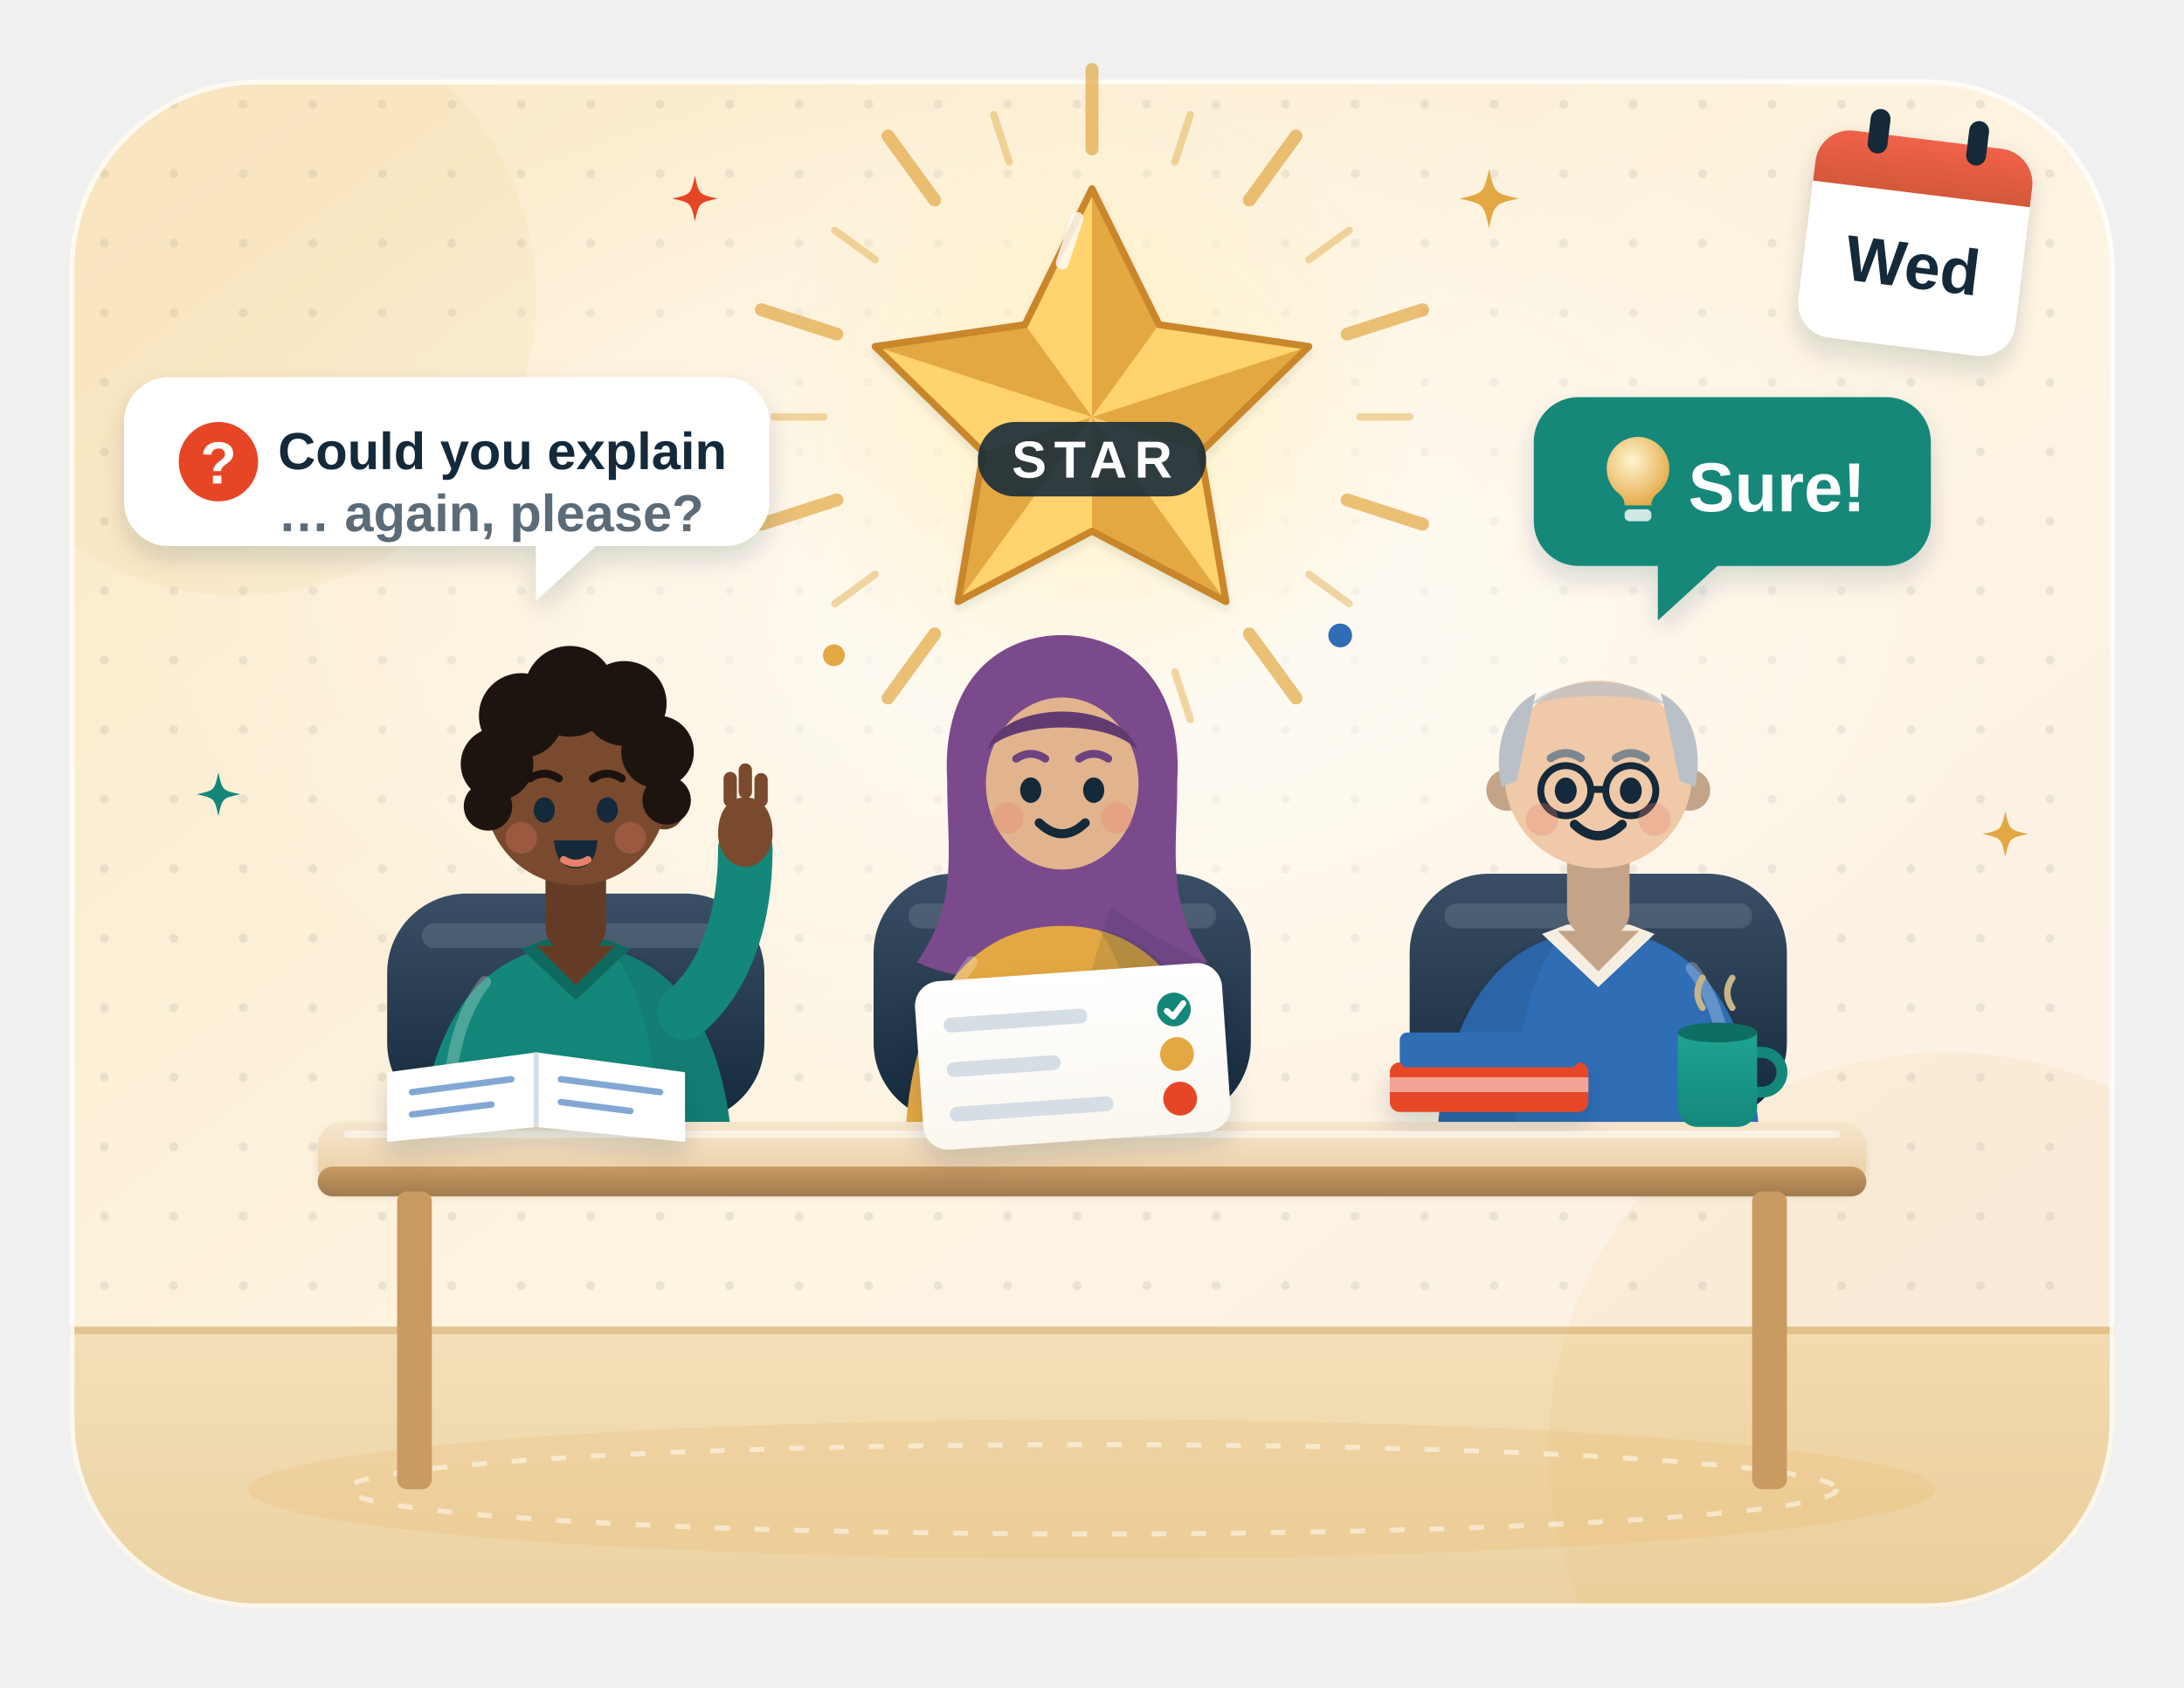
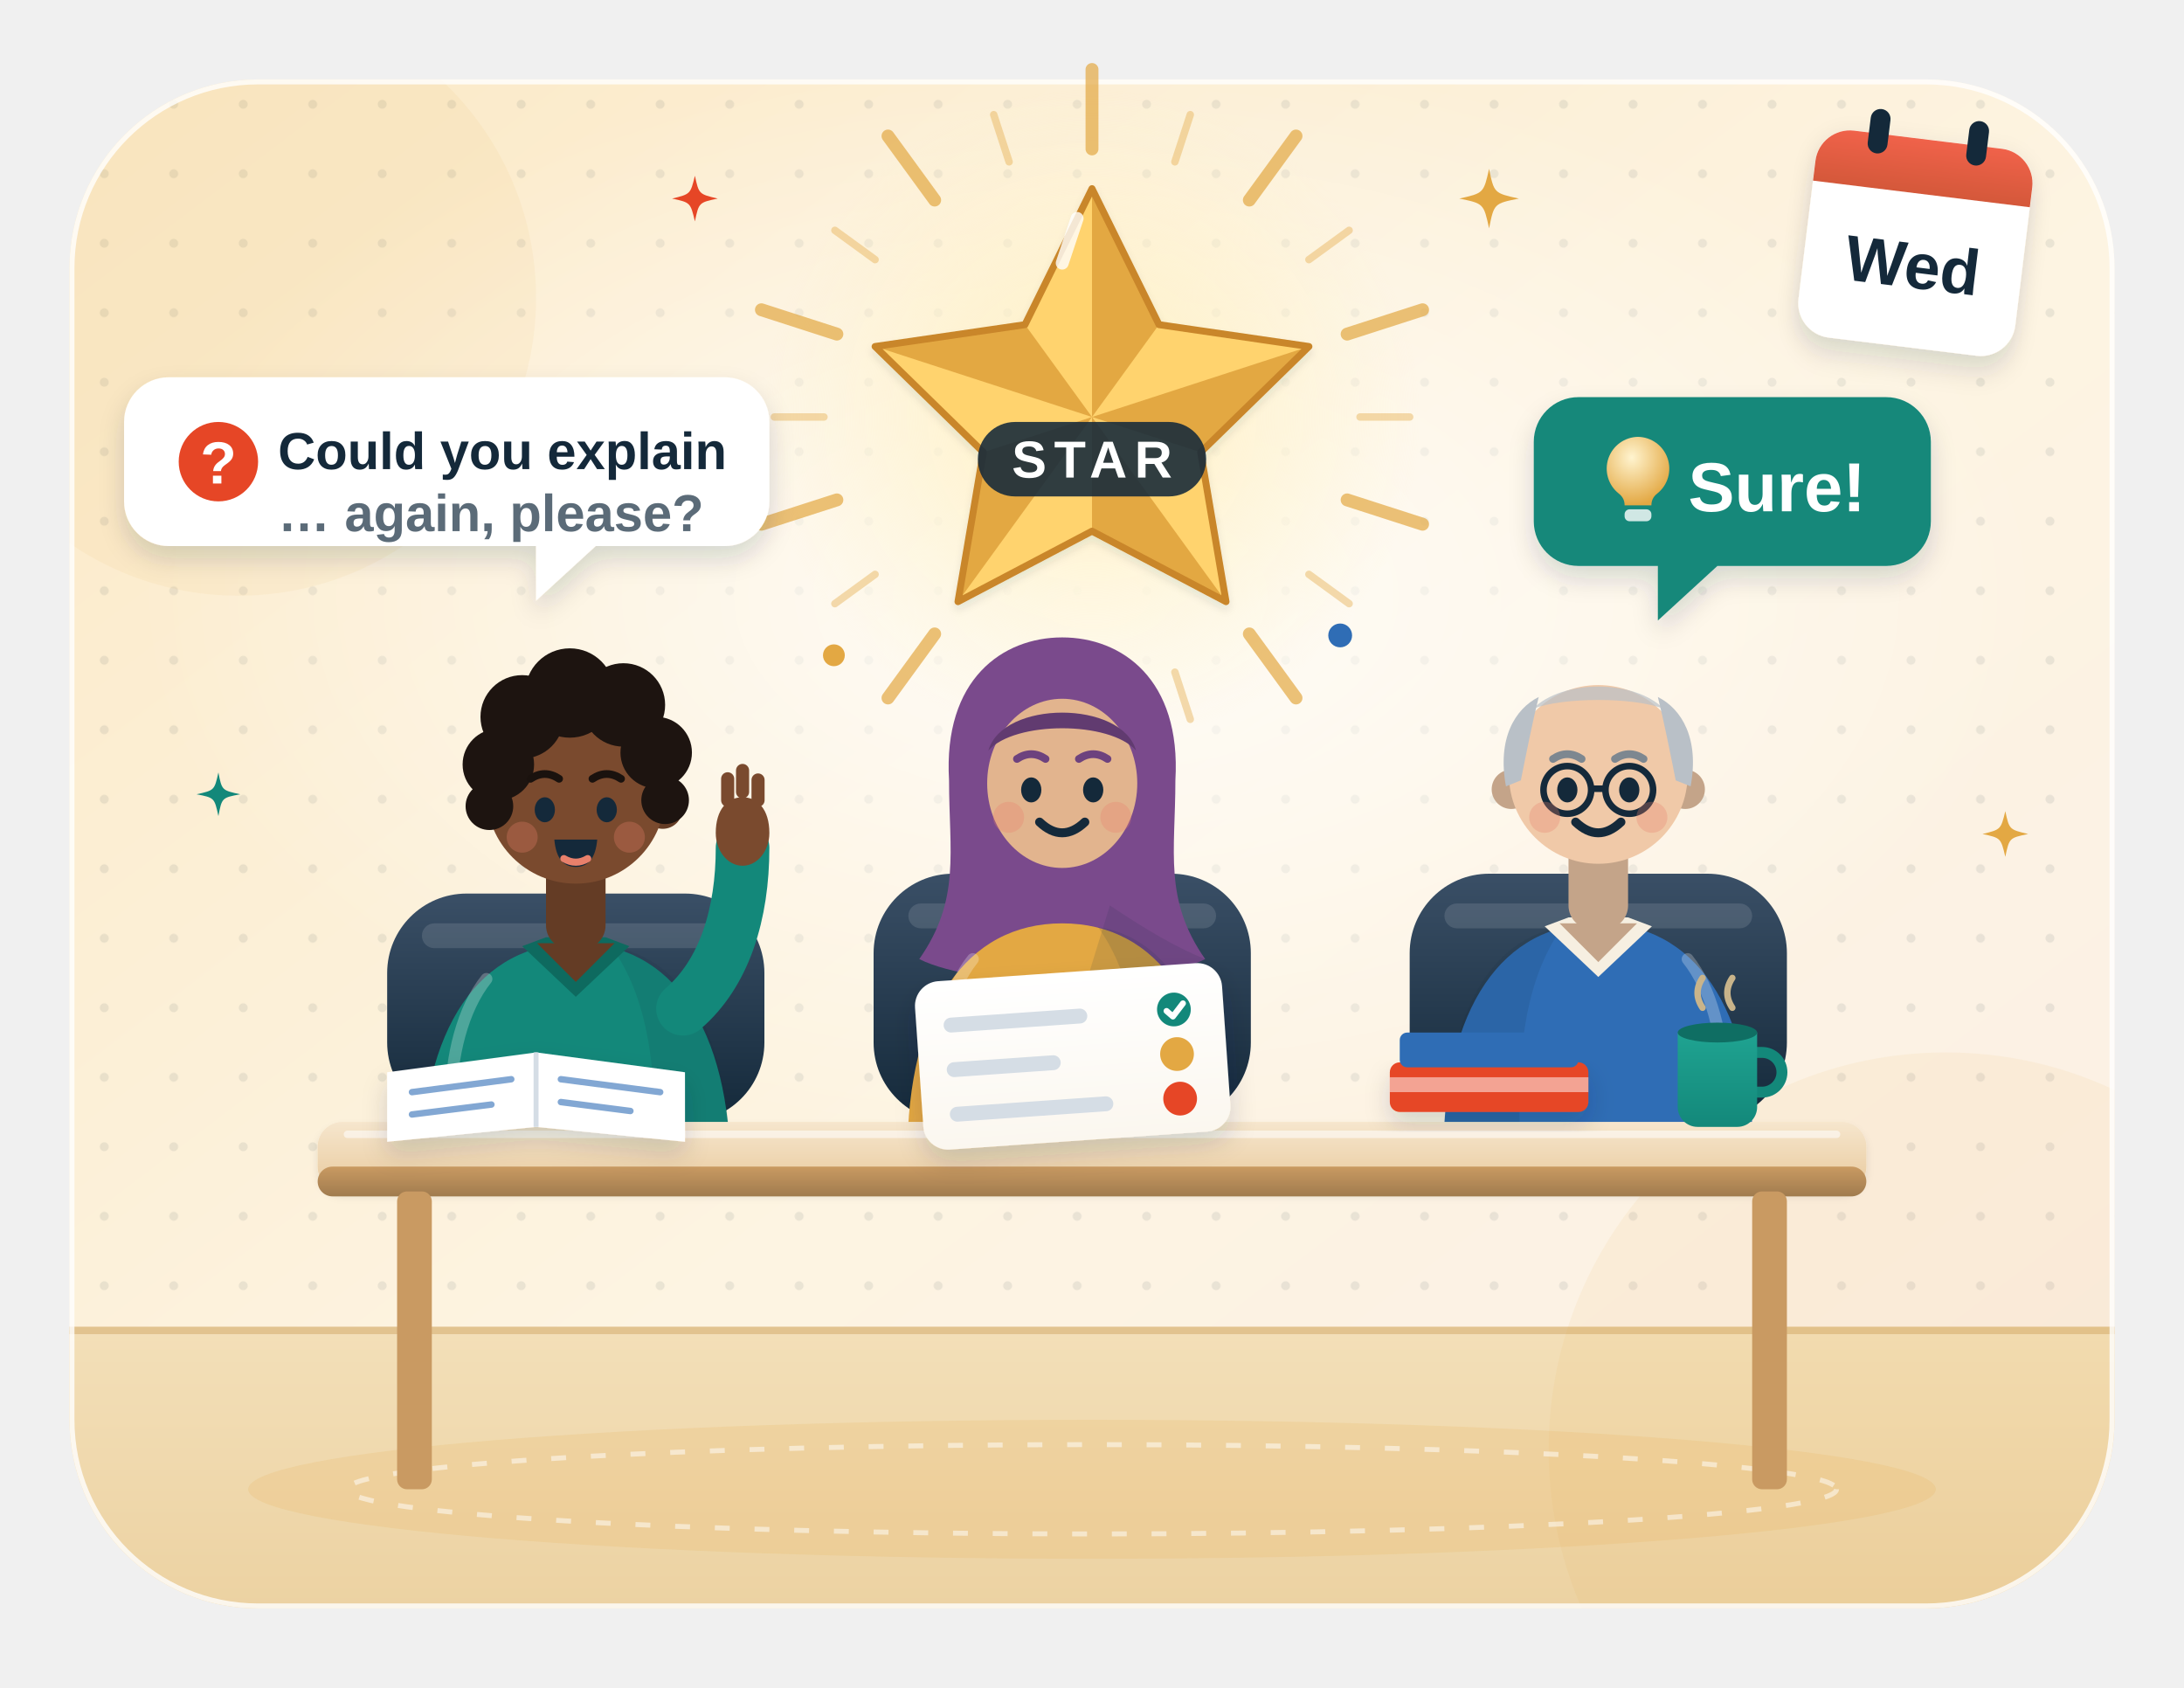
<svg xmlns="http://www.w3.org/2000/svg" viewBox="0 0 440 340" fill="none" role="img" aria-label="A STAR moment on a Wednesday: under a big shining gold star, a student raises his hand and asks the teacher “Could you explain … again?”; the teacher answers “Sure!” with an idea, while another student holds a card of learning needs marked confident, getting there and need help">
  <style>
.sst-tw { animation: sst-tw 3.2s ease-in-out infinite; transform-box: fill-box; transform-origin: center; }
@keyframes sst-tw { 0%, 100% { opacity: .35; transform: scale(.6); } 50% { opacity: 1; transform: scale(1); } }
.sst-fl { animation: sst-fl 6s ease-in-out infinite; } .sst-fb { animation: sst-fl 6.5s ease-in-out -3s infinite; }
@keyframes sst-fl { 50% { transform: translateY(-3px); } }
.sst-bl { animation: sst-bl 4.6s infinite; transform-box: fill-box; transform-origin: center; }
@keyframes sst-bl { 0%, 93%, 100% { transform: scaleY(1); } 96% { transform: scaleY(.1); } }
.sst-rays { animation: sst-spin 40s linear infinite; transform-origin: 220px 84px; }
@keyframes sst-spin { to { transform: rotate(360deg); } }
.sst-pulse { animation: sst-pu 3.4s ease-in-out infinite; transform-box: fill-box; transform-origin: center; }
@keyframes sst-pu { 50% { opacity: .5; transform: scale(.9); } }
.sst-hand { animation: sst-hand 2.6s ease-in-out infinite; transform-box: fill-box; transform-origin: 10% 100%; }
@keyframes sst-hand { 0%, 100% { transform: rotate(0); } 50% { transform: rotate(-7deg); } }
.sst-steam { animation: sst-st 3s ease-in-out infinite; }
@keyframes sst-st { 0% { opacity: 0; transform: translateY(3px); } 40% { opacity: .7; } 100% { opacity: 0; transform: translateY(-7px); } }
@media (prefers-reduced-motion: reduce) { * { animation: none !important; } }
</style>
  <defs>
    <linearGradient id="sst-bg" x1="0" y1="0" x2="1" y2="1">
      <stop offset="0" stop-color="#fbe9c6" />
      <stop offset=".55" stop-color="#fdf4e2" />
      <stop offset="1" stop-color="#fbefe6" />
    </linearGradient>
    <pattern id="sst-dots" width="14" height="14" patternUnits="userSpaceOnUse">
      <circle cx="7" cy="7" r=".9" fill="#14293a" fill-opacity=".08" />
    </pattern>
    <radialGradient id="sst-glow" cx=".5" cy=".5" r=".5">
      <stop offset="0" stop-color="#fff" stop-opacity=".8" />
      <stop offset="1" stop-color="#fff" stop-opacity="0" />
    </radialGradient>
    <filter id="sst-sh" x="-25%" y="-25%" width="150%" height="160%">
      <feDropShadow dx="0" dy="6" stdDeviation="6" flood-color="#14293a" flood-opacity=".16" />
      <feDropShadow dx="0" dy="1" stdDeviation=".8" flood-color="#14293a" flood-opacity=".1" />
    </filter>
    <filter id="sst-sh2" x="-30%" y="-30%" width="160%" height="170%">
      <feDropShadow dx="0" dy="2.5" stdDeviation="2.5" flood-color="#14293a" flood-opacity=".16" />
    </filter>
-     <filter id="sst-blur" x="-20%" y="-200%" width="140%" height="500%">
-       <feGaussianBlur stdDeviation="6" />
-     </filter>
    <linearGradient id="sst-paper" x1="0" y1="0" x2="0" y2="1">
      <stop offset="0" stop-color="#fff" />
      <stop offset="1" stop-color="#fbf7ef" />
-     </linearGradient>
-     <linearGradient id="sst-shine" x1="0" y1="0" x2="0" y2="1">
-       <stop offset="0" stop-color="#fff" stop-opacity=".55" />
-       <stop offset="1" stop-color="#fff" stop-opacity="0" />
    </linearGradient>
    <clipPath id="sst-clip">
      <rect x="14" y="16" width="412" height="308" rx="38" />
    </clipPath>
    <linearGradient id="sst-floor" x1="0" y1="0" x2="0" y2="1">
      <stop offset="0" stop-color="#f3dfb8" />
      <stop offset="1" stop-color="#ecd2a2" />
    </linearGradient>
    <linearGradient id="sst-ttop" x1="0" y1="0" x2="0" y2="1">
      <stop offset="0" stop-color="#f6e6cd" />
      <stop offset="1" stop-color="#e8c99c" />
    </linearGradient>
    <linearGradient id="sst-tedge" x1="0" y1="0" x2="0" y2="1">
      <stop offset="0" stop-color="#c99a62" />
      <stop offset="1" stop-color="#a07b4e" />
    </linearGradient>
    <radialGradient id="sst-halo" cx="0.5" cy="0.5" r="0.5">
      <stop offset="0" stop-color="#fff1c4" />
      <stop offset="1" stop-color="#fff1c400" />
    </radialGradient>
-     <radialGradient id="sst-bulb" cx="0.4" cy="0.35" r="0.7">
+     <radialGradient id="sst-bulb" cx="0.4" cy="0.3" r="0.7">
      <stop offset="0" stop-color="#fff4cf" />
      <stop offset="1" stop-color="#e3a843" />
    </radialGradient>
    <linearGradient id="sst-cal" x1="0" y1="0" x2="0" y2="1">
      <stop offset="0" stop-color="#f0624a" />
      <stop offset="1" stop-color="#d4583a" />
    </linearGradient>
    <linearGradient id="sst-lap" x1="0" y1="0" x2="1" y2="1">
      <stop offset="0" stop-color="#eef1f4" />
      <stop offset="1" stop-color="#b9c3cb" />
    </linearGradient>
    <linearGradient id="sst-mug" x1="0" y1="0" x2="0" y2="1">
      <stop offset="0" stop-color="#1fa391" />
      <stop offset="1" stop-color="#13887a" />
    </linearGradient>
    <linearGradient id="sst-chair" x1="0" y1="0" x2="0" y2="1">
      <stop offset="0" stop-color="#3a4f66" />
      <stop offset="1" stop-color="#14293a" />
    </linearGradient>
  </defs>
  <rect x="14" y="16" width="412" height="308" rx="38" fill="url(#sst-bg)" />
  <g clip-path="url(#sst-clip)">
    <rect x="14" y="16" width="412" height="308" fill="url(#sst-dots)" />
    <rect x="14" y="268" width="412" height="56" fill="url(#sst-floor)" />
    <path d="M14 268H426" stroke="#e2c38f" stroke-width="1.5" />
    <ellipse cx="220" cy="120" rx="190" ry="110" fill="url(#sst-glow)" />
    <circle cx="392" cy="292" r="80" fill="#e3a843" opacity=".08" />
    <circle cx="48" cy="60" r="60" fill="#e3a843" opacity=".07" />
  </g>
  <rect x="14.5" y="16.5" width="411" height="307" rx="37.5" stroke="#fff" stroke-opacity=".8" />
  <circle class="sst-pulse" cx="220" cy="84" r="66" fill="url(#sst-halo)" />
  <g class="sst-rays">
    <path d="M220.0 30.0L220.0 14.0" stroke="#e3a843" stroke-width="2.6" stroke-linecap="round" opacity="0.7" />
-     <path d="M236.7 32.6L239.8 23.1" stroke="#e3a843" stroke-width="1.5" stroke-linecap="round" opacity="0.45" />
+     <path d="M236.7 32.6L239.8 23.1" stroke="#e3a843" stroke-width="1.5" stroke-linecap="round" opacity="0.4" />
    <path d="M251.7 40.3L261.1 27.4" stroke="#e3a843" stroke-width="2.6" stroke-linecap="round" opacity="0.7" />
-     <path d="M263.7 52.3L271.8 46.4" stroke="#e3a843" stroke-width="1.5" stroke-linecap="round" opacity="0.45" />
+     <path d="M263.7 52.3L271.8 46.4" stroke="#e3a843" stroke-width="1.5" stroke-linecap="round" opacity="0.4" />
    <path d="M271.4 67.3L286.6 62.4" stroke="#e3a843" stroke-width="2.6" stroke-linecap="round" opacity="0.7" />
-     <path d="M274.0 84.0L284.0 84.0" stroke="#e3a843" stroke-width="1.5" stroke-linecap="round" opacity="0.45" />
+     <path d="M274.0 84.0L284.0 84.0" stroke="#e3a843" stroke-width="1.5" stroke-linecap="round" opacity="0.4" />
    <path d="M271.4 100.7L286.6 105.6" stroke="#e3a843" stroke-width="2.6" stroke-linecap="round" opacity="0.7" />
-     <path d="M263.7 115.7L271.8 121.6" stroke="#e3a843" stroke-width="1.5" stroke-linecap="round" opacity="0.45" />
+     <path d="M263.7 115.7L271.8 121.6" stroke="#e3a843" stroke-width="1.5" stroke-linecap="round" opacity="0.4" />
    <path d="M251.7 127.7L261.1 140.6" stroke="#e3a843" stroke-width="2.6" stroke-linecap="round" opacity="0.7" />
-     <path d="M236.7 135.4L239.8 144.9" stroke="#e3a843" stroke-width="1.5" stroke-linecap="round" opacity="0.45" />
+     <path d="M236.7 135.4L239.8 144.9" stroke="#e3a843" stroke-width="1.5" stroke-linecap="round" opacity="0.4" />
    <path d="M220.0 138.0L220.0 154.0" stroke="#e3a843" stroke-width="2.6" stroke-linecap="round" opacity="0.7" />
-     <path d="M203.3 135.4L200.2 144.9" stroke="#e3a843" stroke-width="1.5" stroke-linecap="round" opacity="0.45" />
+     <path d="M203.3 135.4L200.2 144.9" stroke="#e3a843" stroke-width="1.5" stroke-linecap="round" opacity="0.4" />
    <path d="M188.3 127.7L178.9 140.6" stroke="#e3a843" stroke-width="2.6" stroke-linecap="round" opacity="0.7" />
-     <path d="M176.3 115.7L168.2 121.6" stroke="#e3a843" stroke-width="1.5" stroke-linecap="round" opacity="0.45" />
+     <path d="M176.3 115.7L168.2 121.6" stroke="#e3a843" stroke-width="1.5" stroke-linecap="round" opacity="0.4" />
    <path d="M168.6 100.7L153.4 105.6" stroke="#e3a843" stroke-width="2.6" stroke-linecap="round" opacity="0.7" />
-     <path d="M166.0 84.0L156.0 84.0" stroke="#e3a843" stroke-width="1.5" stroke-linecap="round" opacity="0.45" />
+     <path d="M166.0 84.0L156.0 84.0" stroke="#e3a843" stroke-width="1.5" stroke-linecap="round" opacity="0.4" />
    <path d="M168.6 67.3L153.4 62.4" stroke="#e3a843" stroke-width="2.6" stroke-linecap="round" opacity="0.7" />
-     <path d="M176.3 52.3L168.2 46.4" stroke="#e3a843" stroke-width="1.5" stroke-linecap="round" opacity="0.45" />
+     <path d="M176.3 52.3L168.2 46.4" stroke="#e3a843" stroke-width="1.5" stroke-linecap="round" opacity="0.4" />
    <path d="M188.3 40.3L178.9 27.4" stroke="#e3a843" stroke-width="2.6" stroke-linecap="round" opacity="0.7" />
-     <path d="M203.3 32.6L200.2 23.1" stroke="#e3a843" stroke-width="1.5" stroke-linecap="round" opacity="0.45" />
+     <path d="M203.3 32.6L200.2 23.1" stroke="#e3a843" stroke-width="1.5" stroke-linecap="round" opacity="0.4" />
  </g>
  <g class="sst-fl">
    <g filter="url(#sst-sh)">
      <path d="M220.0 38.0L233.5 65.4L263.7 69.8L241.9 91.1L247.0 121.2L220.0 107.0L193.0 121.2L198.1 91.1L176.3 69.8L206.5 65.4z" fill="#e3a843" />
      <path d="M220.0 84.0L206.5 65.4L220.0 38.0z" fill="#ffd36e" />
      <path d="M220.0 84.0L233.5 65.4L263.7 69.8z" fill="#ffd36e" />
      <path d="M220.0 84.0L241.9 91.1L247.0 121.2z" fill="#ffd36e" />
      <path d="M220.0 84.0L220.0 107.0L193.0 121.2z" fill="#ffd36e" />
      <path d="M220.0 84.0L198.1 91.1L176.3 69.8z" fill="#ffd36e" />
      <path d="M220.0 38.0L233.5 65.4L263.7 69.8L241.9 91.1L247.0 121.2L220.0 107.0L193.0 121.2L198.1 91.1L176.3 69.8L206.5 65.4z" stroke="#c9862a" stroke-width="1.4" stroke-linejoin="round" />
    </g>
    <path d="M214 53l3-9" stroke="#fff" stroke-width="2.6" stroke-linecap="round" opacity=".8" />
    <rect x="197" y="85" width="46" height="15" rx="7.5" fill="#14293a" opacity=".88" />
    <text x="220" y="96.2" text-anchor="middle" font-family="'Helvetica Neue', Arial, sans-serif" font-size="10.5" font-weight="800" fill="#fff" letter-spacing="1.5">STAR</text>
  </g>
  <ellipse cx="220" cy="300" rx="170" ry="14" fill="#e3a843" opacity=".16" />
  <ellipse cx="220" cy="300" rx="150" ry="9" stroke="#fff" stroke-opacity=".5" stroke-dasharray="3 5" />
  <rect x="78" y="180" width="76" height="46" rx="16" fill="url(#sst-chair)" />
  <rect x="85" y="186" width="62" height="5" rx="2.5" fill="#fff" opacity=".12" />
  <rect x="176" y="176" width="76" height="50" rx="16" fill="url(#sst-chair)" />
  <rect x="183" y="182" width="62" height="5" rx="2.5" fill="#fff" opacity=".12" />
  <rect x="284" y="176" width="76" height="50" rx="16" fill="url(#sst-chair)" />
  <rect x="291" y="182" width="62" height="5" rx="2.5" fill="#fff" opacity=".12" />
-   <g transform="translate(116 160) scale(1.22 1.22)">
+   <g transform="translate(116 160) scale(1.2 1.2)">
    <path d="M-26 64C-26 39-16 25 0 25C16 25 26 39 26 64z" fill="#13887a" />
    <path d="M6 25.6C18 27.5 26 40 26 64H13C14 46 12 34 6 25.6z" fill="#14293a" opacity=".12" />
    <path d="M-15 31C-19 36-21 44-21 52" stroke="#fff" stroke-opacity=".25" stroke-width="2" stroke-linecap="round" />
    <path d="M-9 25.5L0 34L9 25.5L5 24H-5z" fill="#0e6a5f" />
    <rect x="-5" y="9" width="10" height="17" rx="4" fill="#643c25" />
    <path d="M-6.5 25L0 31.5L6.5 25z" fill="#643c25" />
    <circle cx="-14.6" cy="2.5" r="3.3" fill="#643c25" />
    <circle cx="14.6" cy="2.5" r="3.3" fill="#643c25" />
    <circle r="15" fill="#7a4a2e" />
    <circle cx="-13" cy="-5" r="6" fill="#1d1410" />
    <circle cx="-9" cy="-13" r="7" fill="#1d1410" />
    <circle cx="-1" cy="-17" r="7.5" fill="#1d1410" />
    <circle cx="8" cy="-15" r="7" fill="#1d1410" />
    <circle cx="13.5" cy="-7" r="6" fill="#1d1410" />
    <circle cx="-14.5" cy="2" r="4" fill="#1d1410" />
    <circle cx="15" cy="1" r="4" fill="#1d1410" />
    <g class="sst-bl">
-       <ellipse cx="-5.2" cy="2.6" rx="1.75" ry="2.1" fill="#14293a" />
-       <ellipse cx="5.2" cy="2.6" rx="1.75" ry="2.1" fill="#14293a" />
+       <ellipse cx="-5.2" cy="2.6" rx="1.7" ry="2.1" fill="#14293a" />
+       <ellipse cx="5.2" cy="2.6" rx="1.7" ry="2.1" fill="#14293a" />
    </g>
    <path d="M-7.6-2.6q2.4-1.6 4.8 0M2.8-2.6q2.4-1.6 4.8 0" stroke="#1a120e" stroke-width="1.3" stroke-linecap="round" />
    <circle cx="-9" cy="7.2" r="2.6" fill="#e8806b" opacity=".3" />
    <circle cx="9" cy="7.2" r="2.6" fill="#e8806b" opacity=".3" />
    <path d="M-3.6 7.6h7.2q-.4 4.6-3.6 4.6t-3.6-4.6z" fill="#14293a" />
    <path d="M-2 10.8q2 1.2 4 0" stroke="#e8806b" stroke-width="1.2" stroke-linecap="round" />
  </g>
-   <g transform="translate(214 156) scale(1.22 1.22)">
+   <g transform="translate(214 156) scale(1.2 1.2)">
    <path d="M-19 1C-20-16-10-23 0-23C10-23 20-16 19 1C19 13 17 21 24 31C14 36-14 36-24 31C-17 21-19 13-19 1z" fill="#7a4a8c" />
    <path d="M-26 64C-26 39-16 25 0 25C16 25 26 39 26 64z" fill="#e3a843" />
    <path d="M6 25.6C18 27.5 26 40 26 64H13C14 46 12 34 6 25.6z" fill="#14293a" opacity=".12" />
    <path d="M-15 31C-19 36-21 44-21 52" stroke="#fff" stroke-opacity=".25" stroke-width="2" stroke-linecap="round" />
    <path d="M8 22C14 26 19 29 24 31C18 34 10 35 4 35z" fill="#14293a" opacity=".12" />
    <ellipse cy="1.5" rx="12.6" ry="14.2" fill="#e2b48e" />
    <path d="M-12.4-4C-10-12.5 10-12.5 12.4-4C8-9-8-9-12.4-4z" fill="#613b70" />
    <g class="sst-bl" style="animation-delay:-1.4s">
-       <ellipse cx="-5.2" cy="2.6" rx="1.75" ry="2.1" fill="#14293a" />
-       <ellipse cx="5.2" cy="2.6" rx="1.75" ry="2.1" fill="#14293a" />
+       <ellipse cx="-5.2" cy="2.6" rx="1.7" ry="2.1" fill="#14293a" />
+       <ellipse cx="5.2" cy="2.6" rx="1.7" ry="2.1" fill="#14293a" />
    </g>
    <path d="M-7.6-2.6q2.4-1.6 4.8 0M2.8-2.6q2.4-1.6 4.8 0" stroke="#6d427e" stroke-width="1.3" stroke-linecap="round" />
    <circle cx="-9" cy="7.2" r="2.6" fill="#e8806b" opacity=".3" />
    <circle cx="9" cy="7.2" r="2.6" fill="#e8806b" opacity=".3" />
    <path d="M-3.8 8q3.8 3.6 7.6 0" stroke="#14293a" stroke-width="1.5" stroke-linecap="round" />
  </g>
  <g class="sst-hand">
-     <g transform="translate(116 160) scale(1.22)">
+     <g transform="translate(116 160) scale(1.2)">
      <path d="M18 36C25 30 28 20 28 9" stroke="#13887a" stroke-width="9" stroke-linecap="round" />
      <path d="M23.5 6.5c0-4 2-6 4.5-6s4.5 2 4.5 6c0 3-2 5.5-4.5 5.5s-4.5-2.5-4.5-5.5z" fill="#7a4a2e" />
      <path d="M25.5 1V-2.6M28-.4V-4M30.6 1V-2.4" stroke="#7a4a2e" stroke-width="2.2" stroke-linecap="round" />
    </g>
  </g>
-   <g transform="translate(322 156) scale(-1.26 1.26)">
+   <g transform="translate(322 156) scale(-1.2 1.2)">
    <path d="M-26 64C-26 39-16 25 0 25C16 25 26 39 26 64z" fill="#2f6db5" />
    <path d="M6 25.6C18 27.5 26 40 26 64H13C14 46 12 34 6 25.6z" fill="#14293a" opacity=".12" />
    <path d="M-15 31C-19 36-21 44-21 52" stroke="#fff" stroke-opacity=".25" stroke-width="2" stroke-linecap="round" />
    <path d="M-9 25.5L0 34L9 25.5L5 24H-5z" fill="#f6efe1" />
    <rect x="-5" y="9" width="10" height="17" rx="4" fill="#c4a489" />
    <path d="M-6.5 25L0 31.5L6.5 25z" fill="#c4a489" />
    <circle cx="-14.6" cy="2.5" r="3.3" fill="#c4a489" />
    <circle cx="14.6" cy="2.5" r="3.3" fill="#c4a489" />
    <circle r="15" fill="#f0c9a8" />
    <path d="M-15.5 2C-17-6-14-11-10-13C-11-9-12-4-13 1zM15.5 2C17-6 14-11 10-13C11-9 12-4 13 1z" fill="#b9c0c7" />
    <path d="M-11-11C-6-16 6-16 11-11C6-13-6-13-11-11z" fill="#b9c0c7" opacity=".7" />
    <g class="sst-bl" style="animation-delay:-2.6s">
-       <ellipse cx="-5.2" cy="2.6" rx="1.75" ry="2.1" fill="#14293a" />
-       <ellipse cx="5.2" cy="2.6" rx="1.75" ry="2.1" fill="#14293a" />
+       <ellipse cx="-5.2" cy="2.6" rx="1.7" ry="2.1" fill="#14293a" />
+       <ellipse cx="5.2" cy="2.6" rx="1.7" ry="2.1" fill="#14293a" />
    </g>
    <path d="M-7.6-2.6q2.4-1.6 4.8 0M2.8-2.6q2.4-1.6 4.8 0" stroke="#7d8790" stroke-width="1.3" stroke-linecap="round" />
    <circle cx="-5.2" cy="2.6" r="4" stroke="#14293a" stroke-width="1.1" />
    <circle cx="5.2" cy="2.6" r="4" stroke="#14293a" stroke-width="1.1" />
    <path d="M-1.2 2.4h2.4" stroke="#14293a" stroke-width="1.1" />
    <circle cx="-9" cy="7.2" r="2.6" fill="#e8806b" opacity=".3" />
    <circle cx="9" cy="7.2" r="2.6" fill="#e8806b" opacity=".3" />
    <path d="M-3.8 8q3.8 3.6 7.6 0" stroke="#14293a" stroke-width="1.5" stroke-linecap="round" />
  </g>
  <g filter="url(#sst-sh)">
    <rect x="64" y="226" width="312" height="14" rx="5" fill="url(#sst-ttop)" />
  </g>
  <rect x="64" y="235" width="312" height="6" rx="3" fill="url(#sst-tedge)" />
  <path d="M70 228.5H370" stroke="#fff" stroke-opacity=".55" stroke-width="1.5" stroke-linecap="round" />
  <rect x="80" y="240" width="7" height="60" rx="2" fill="#c99a62" />
  <rect x="353" y="240" width="7" height="60" rx="2" fill="#c99a62" />
  <g transform="translate(184 198) rotate(-4)">
    <rect width="62" height="34" rx="5" fill="url(#sst-paper)" filter="url(#sst-sh2)" />
    <path d="M7 9h26" stroke="#d5dde5" stroke-width="3" stroke-linecap="round" />
    <circle cx="52" cy="9" r="3.4" fill="#13887a" />
    <path d="M7 18h20" stroke="#d5dde5" stroke-width="3" stroke-linecap="round" />
    <circle cx="52" cy="18" r="3.4" fill="#e3a843" />
    <path d="M7 27h30" stroke="#d5dde5" stroke-width="3" stroke-linecap="round" />
    <circle cx="52" cy="27" r="3.4" fill="#e64626" />
-     <path d="M50.55 9.2l1.21 1.21 2.2 -2.53" stroke="#fff" stroke-width="1.2" stroke-linecap="round" stroke-linejoin="round" />
+     <path d="M50.5 9.2l1.2 1.2 2.2 -2.5" stroke="#fff" stroke-width="1.2" stroke-linecap="round" stroke-linejoin="round" />
  </g>
  <g transform="translate(78 212)">
    <path d="M0 4l30-4 30 4v14l-30-3-30 3z" fill="#fff" filter="url(#sst-sh2)" />
    <path d="M30 0v15" stroke="#d5dde5" />
    <path d="M5 8l20-2.6M5 12.5l16-2M35 5.4l20 2.6M35 10l14 1.8" stroke="#2f6db5" stroke-width="1.3" stroke-linecap="round" opacity=".6" />
  </g>
  <g transform="translate(338 206)">
    <path d="M14 6h3a4 4 0 0 1 0 8h-3" stroke="#13887a" stroke-width="2.2" />
    <path d="M0 2h16v15a4 4 0 0 1-4 4H4a4 4 0 0 1-4-4z" fill="url(#sst-mug)" />
    <ellipse cx="8" cy="2" rx="8" ry="2" fill="#0f6e63" />
    <g class="sst-steam">
      <path d="M5-3q-2-3 0-6M11-3q-2-3 0-6" stroke="#c9b48a" stroke-width="1.3" stroke-linecap="round" />
    </g>
  </g>
  <g transform="translate(280 214)">
    <rect width="40" height="10" rx="2" fill="#e64626" filter="url(#sst-sh2)" />
    <rect y="3" width="40" height="3" fill="#fff" opacity=".5" />
    <rect x="2" y="-6" width="36" height="7" rx="1.5" fill="#2f6db5" />
  </g>
  <g class="sst-fl" style="animation-delay:-2s">
    <g transform="translate(96 96)">
      <path d="M-62-20h112a9 9 0 0 1 9 9v16a9 9 0 0 1-9 9H24l-12 11v-11h-74a9 9 0 0 1-9-9v-16a9 9 0 0 1 9-9z" fill="#fff" filter="url(#sst-sh2)" />
      <circle cx="-52" cy="-3" r="8" fill="#e64626" />
      <text x="-52" y="1.4" text-anchor="middle" font-family="'Helvetica Neue', Arial, sans-serif" font-size="12" font-weight="800" fill="#fff">?</text>
      <text x="-40" y="-1.5" font-family="'Helvetica Neue', Arial, sans-serif" font-size="10.5" font-weight="800" fill="#14293a">Could you explain</text>
      <text x="-40" y="11" font-family="'Helvetica Neue', Arial, sans-serif" font-size="10.5" font-weight="700" fill="#5b6b78">… again, please?</text>
    </g>
  </g>
  <g class="sst-fb">
    <g transform="translate(352 98)">
      <path d="M-34-18h62a9 9 0 0 1 9 9v16a9 9 0 0 1-9 9H-6l-12 11v-11h-16a9 9 0 0 1-9-9v-16a9 9 0 0 1 9-9z" fill="#13887a" filter="url(#sst-sh2)" />
      <g transform="translate(-22 -1)">
        <path d="M0-9a6.4 6.4 0 0 1 3.9 11.4c-.9.7-1.2 1.5-1.2 2.4h-5.4c0-.9-.3-1.7-1.2-2.4A6.4 6.4 0 0 1 0-9z" fill="url(#sst-bulb)" />
        <rect x="-2.7" y="5.6" width="5.4" height="2.4" rx="1" fill="#fff" opacity=".8" />
      </g>
      <text x="6" y="5" text-anchor="middle" font-family="'Helvetica Neue', Arial, sans-serif" font-size="14" font-weight="800" fill="#fff">Sure!</text>
    </g>
  </g>
  <g class="sst-fl" style="animation-delay:-1s">
    <g transform="translate(386 48) rotate(7)">
      <rect x="-22" y="-20" width="44" height="42" rx="7" fill="#fff" filter="url(#sst-sh2)" />
      <path d="M-22-13a7 7 0 0 1 7-7h30a7 7 0 0 1 7 7v4h-44z" fill="url(#sst-cal)" />
      <rect x="-12" y="-25" width="4" height="9" rx="2" fill="#14293a" />
      <rect x="8" y="-25" width="4" height="9" rx="2" fill="#14293a" />
      <text x="0" y="10" text-anchor="middle" font-family="'Helvetica Neue', Arial, sans-serif" font-size="13" font-weight="800" fill="#14293a">Wed</text>
    </g>
  </g>
-   <path class="sst-tw" d="M300 34C301.08 38.92 301.08 38.92 306 40C301.08 41.08 301.08 41.08 300 46C298.92 41.08 298.92 41.08 294 40C298.92 38.92 298.92 38.92 300 34z" fill="#e3a843" />
-   <path class="sst-tw" style="animation-delay:-1.2s" d="M140 35.4C140.83 39.17 140.83 39.17 144.6 40C140.83 40.83 140.83 40.83 140 44.6C139.17 40.83 139.17 40.83 135.4 40C139.17 39.17 139.17 39.17 140 35.4z" fill="#e64626" />
-   <path class="sst-tw" style="animation-delay:-2s" d="M44 155.6C44.79 159.21 44.79 159.21 48.4 160C44.79 160.79 44.79 160.79 44 164.4C43.21 160.79 43.21 160.79 39.6 160C43.21 159.21 43.21 159.21 44 155.6z" fill="#13887a" />
-   <path class="sst-tw" style="animation-delay:-0.6s" d="M404 163.4C404.83 167.17 404.83 167.17 408.6 168C404.83 168.83 404.83 168.83 404 172.6C403.17 168.83 403.17 168.83 399.4 168C403.17 167.17 403.17 167.17 404 163.4z" fill="#e3a843" />
+   <path class="sst-tw" d="M300 34C301.0 38.9 301.0 38.9 306 40C301.0 41.0 301.0 41.0 300 46C298.9 41.0 298.9 41.0 294 40C298.9 38.9 298.9 38.9 300 34z" fill="#e3a843" />
+   <path class="sst-tw" style="animation-delay:-1.2s" d="M140 35.4C140.8 39.1 140.8 39.1 144.6 40C140.8 40.8 140.8 40.8 140 44.6C139.1 40.8 139.1 40.8 135.4 40C139.1 39.1 139.1 39.1 140 35.4z" fill="#e64626" />
+   <path class="sst-tw" style="animation-delay:-2s" d="M44 155.6C44.7 159.2 44.7 159.2 48.4 160C44.7 160.7 44.7 160.7 44 164.4C43.2 160.7 43.2 160.7 39.6 160C43.2 159.2 43.2 159.2 44 155.6z" fill="#13887a" />
+   <path class="sst-tw" style="animation-delay:-0.6s" d="M404 163.4C404.8 167.1 404.8 167.1 408.6 168C404.8 168.8 404.8 168.8 404 172.6C403.1 168.8 403.1 168.8 399.4 168C403.1 167.1 403.1 167.1 404 163.4z" fill="#e3a843" />
  <circle class="sst-tw" style="animation-delay:-1.5s" cx="270" cy="128" r="2.4" fill="#2f6db5" />
  <circle class="sst-tw" style="animation-delay:-2.4s" cx="168" cy="132" r="2.2" fill="#e3a843" />
</svg>
